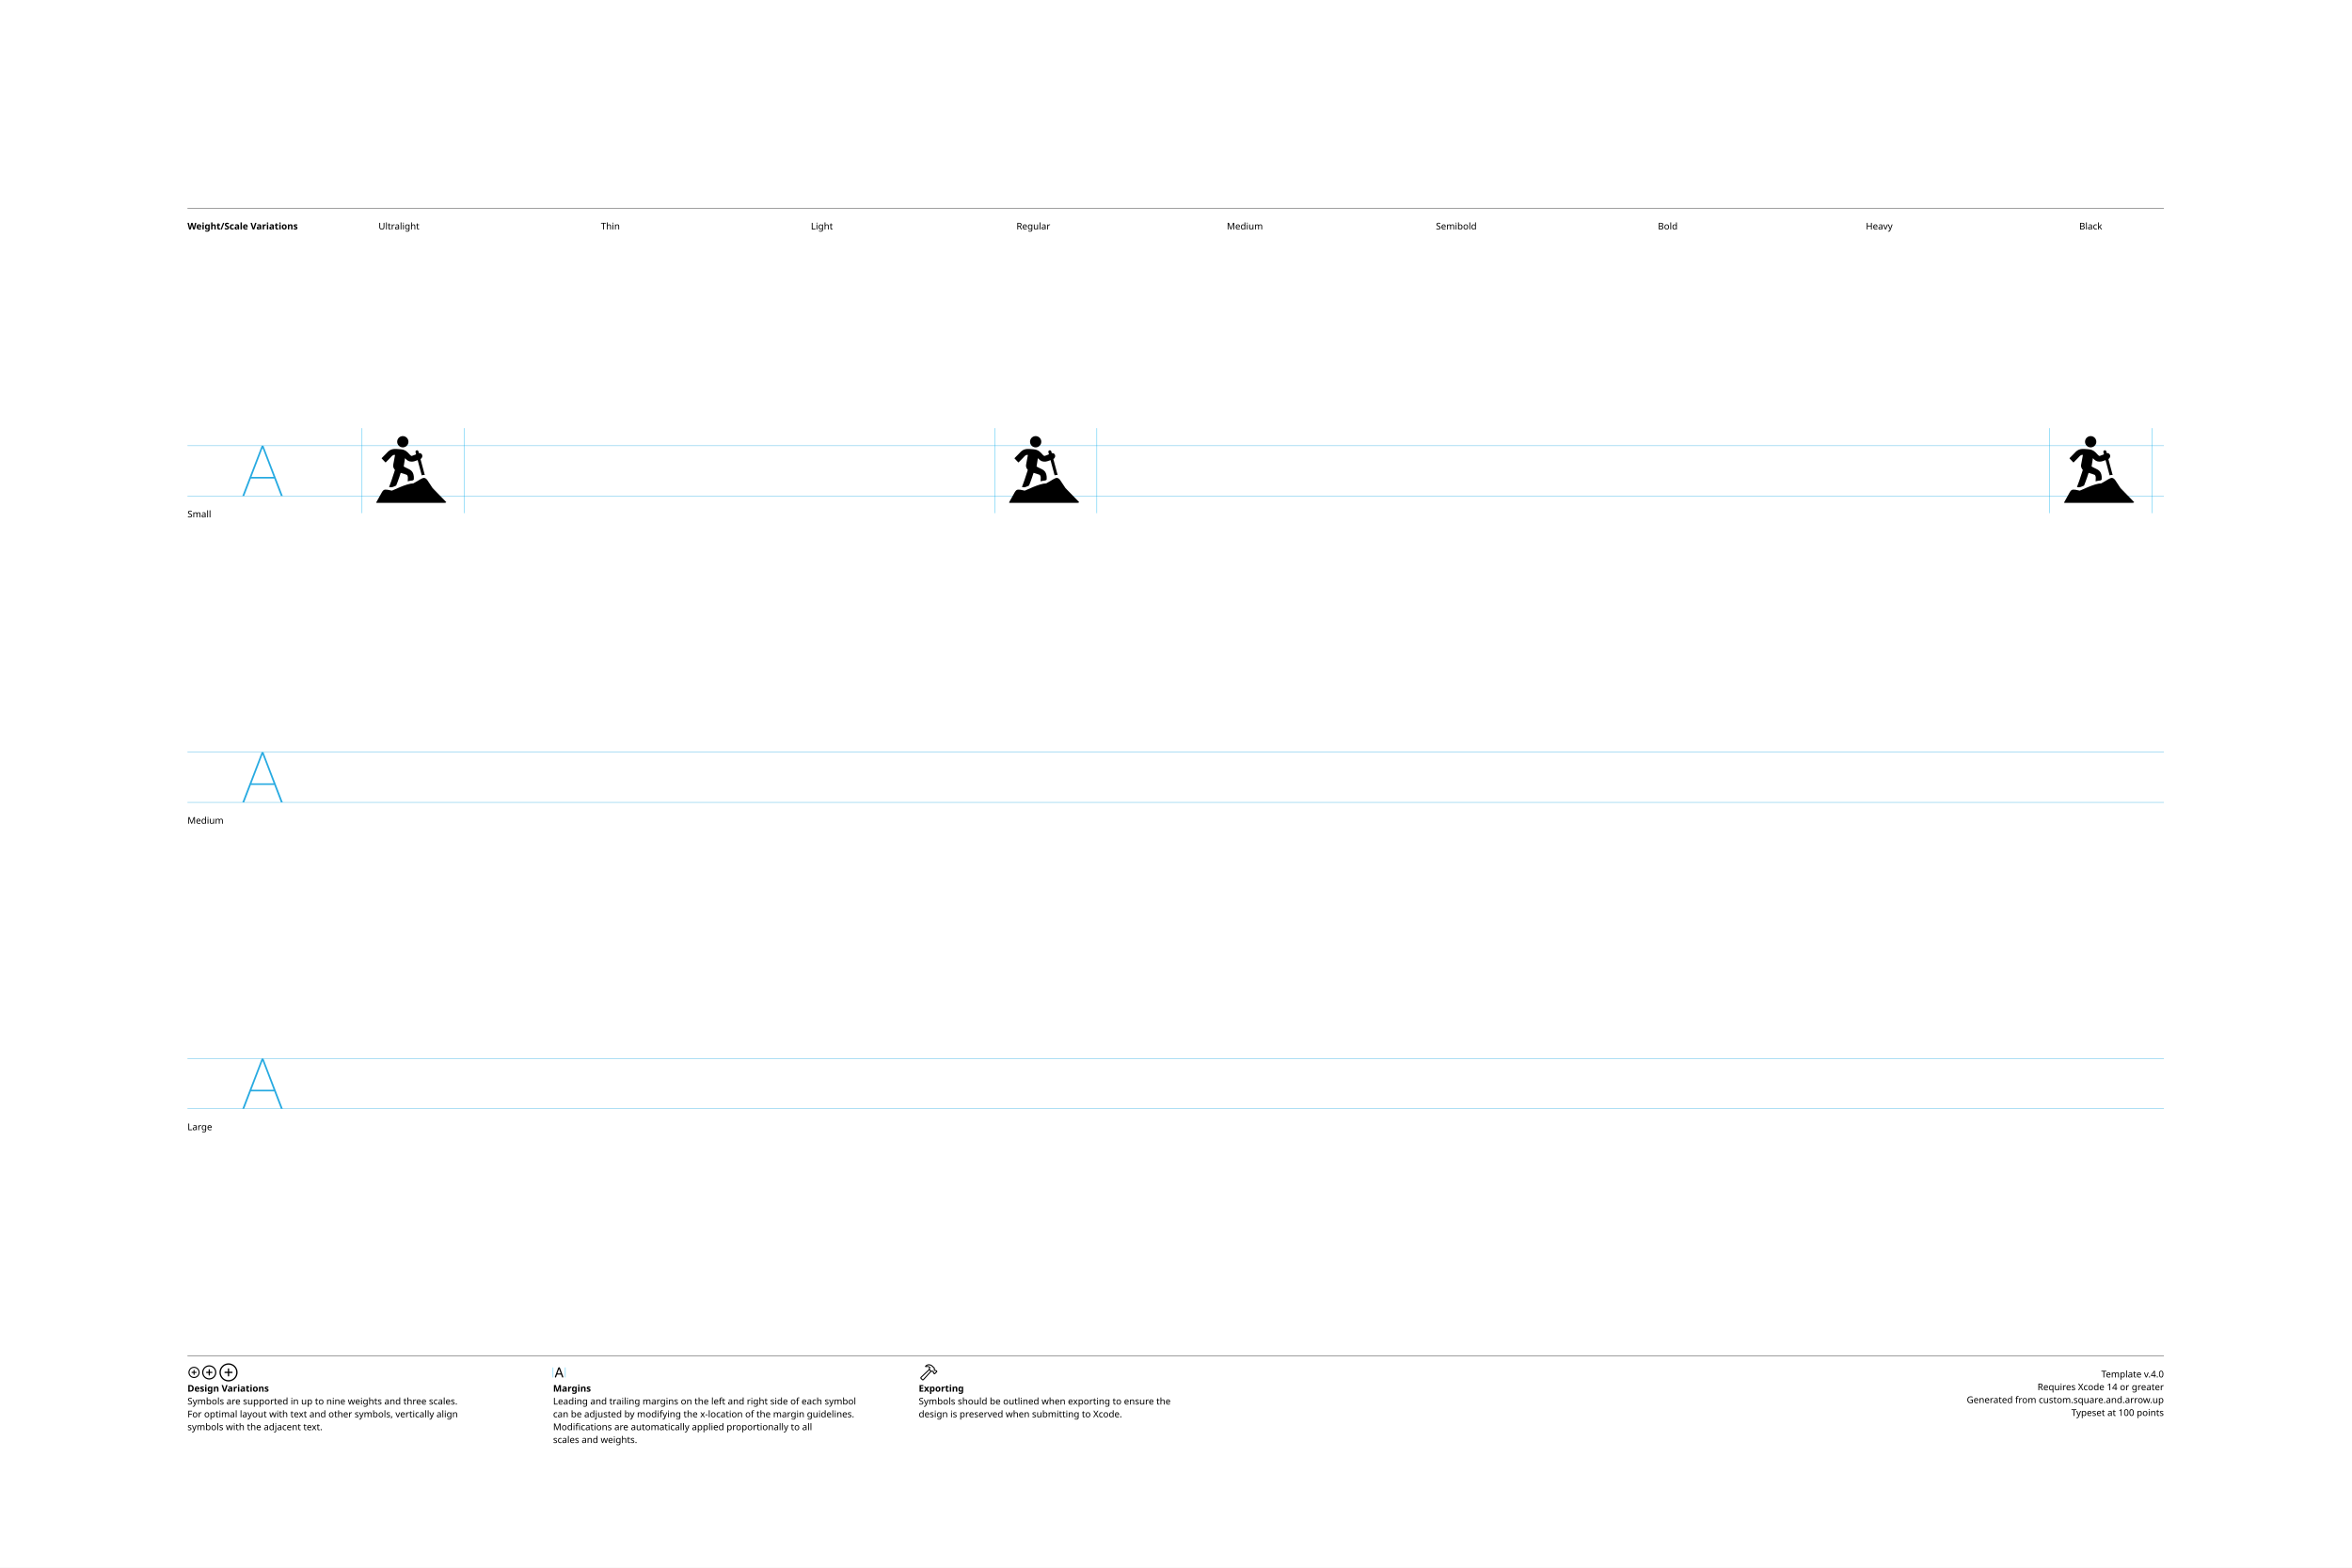
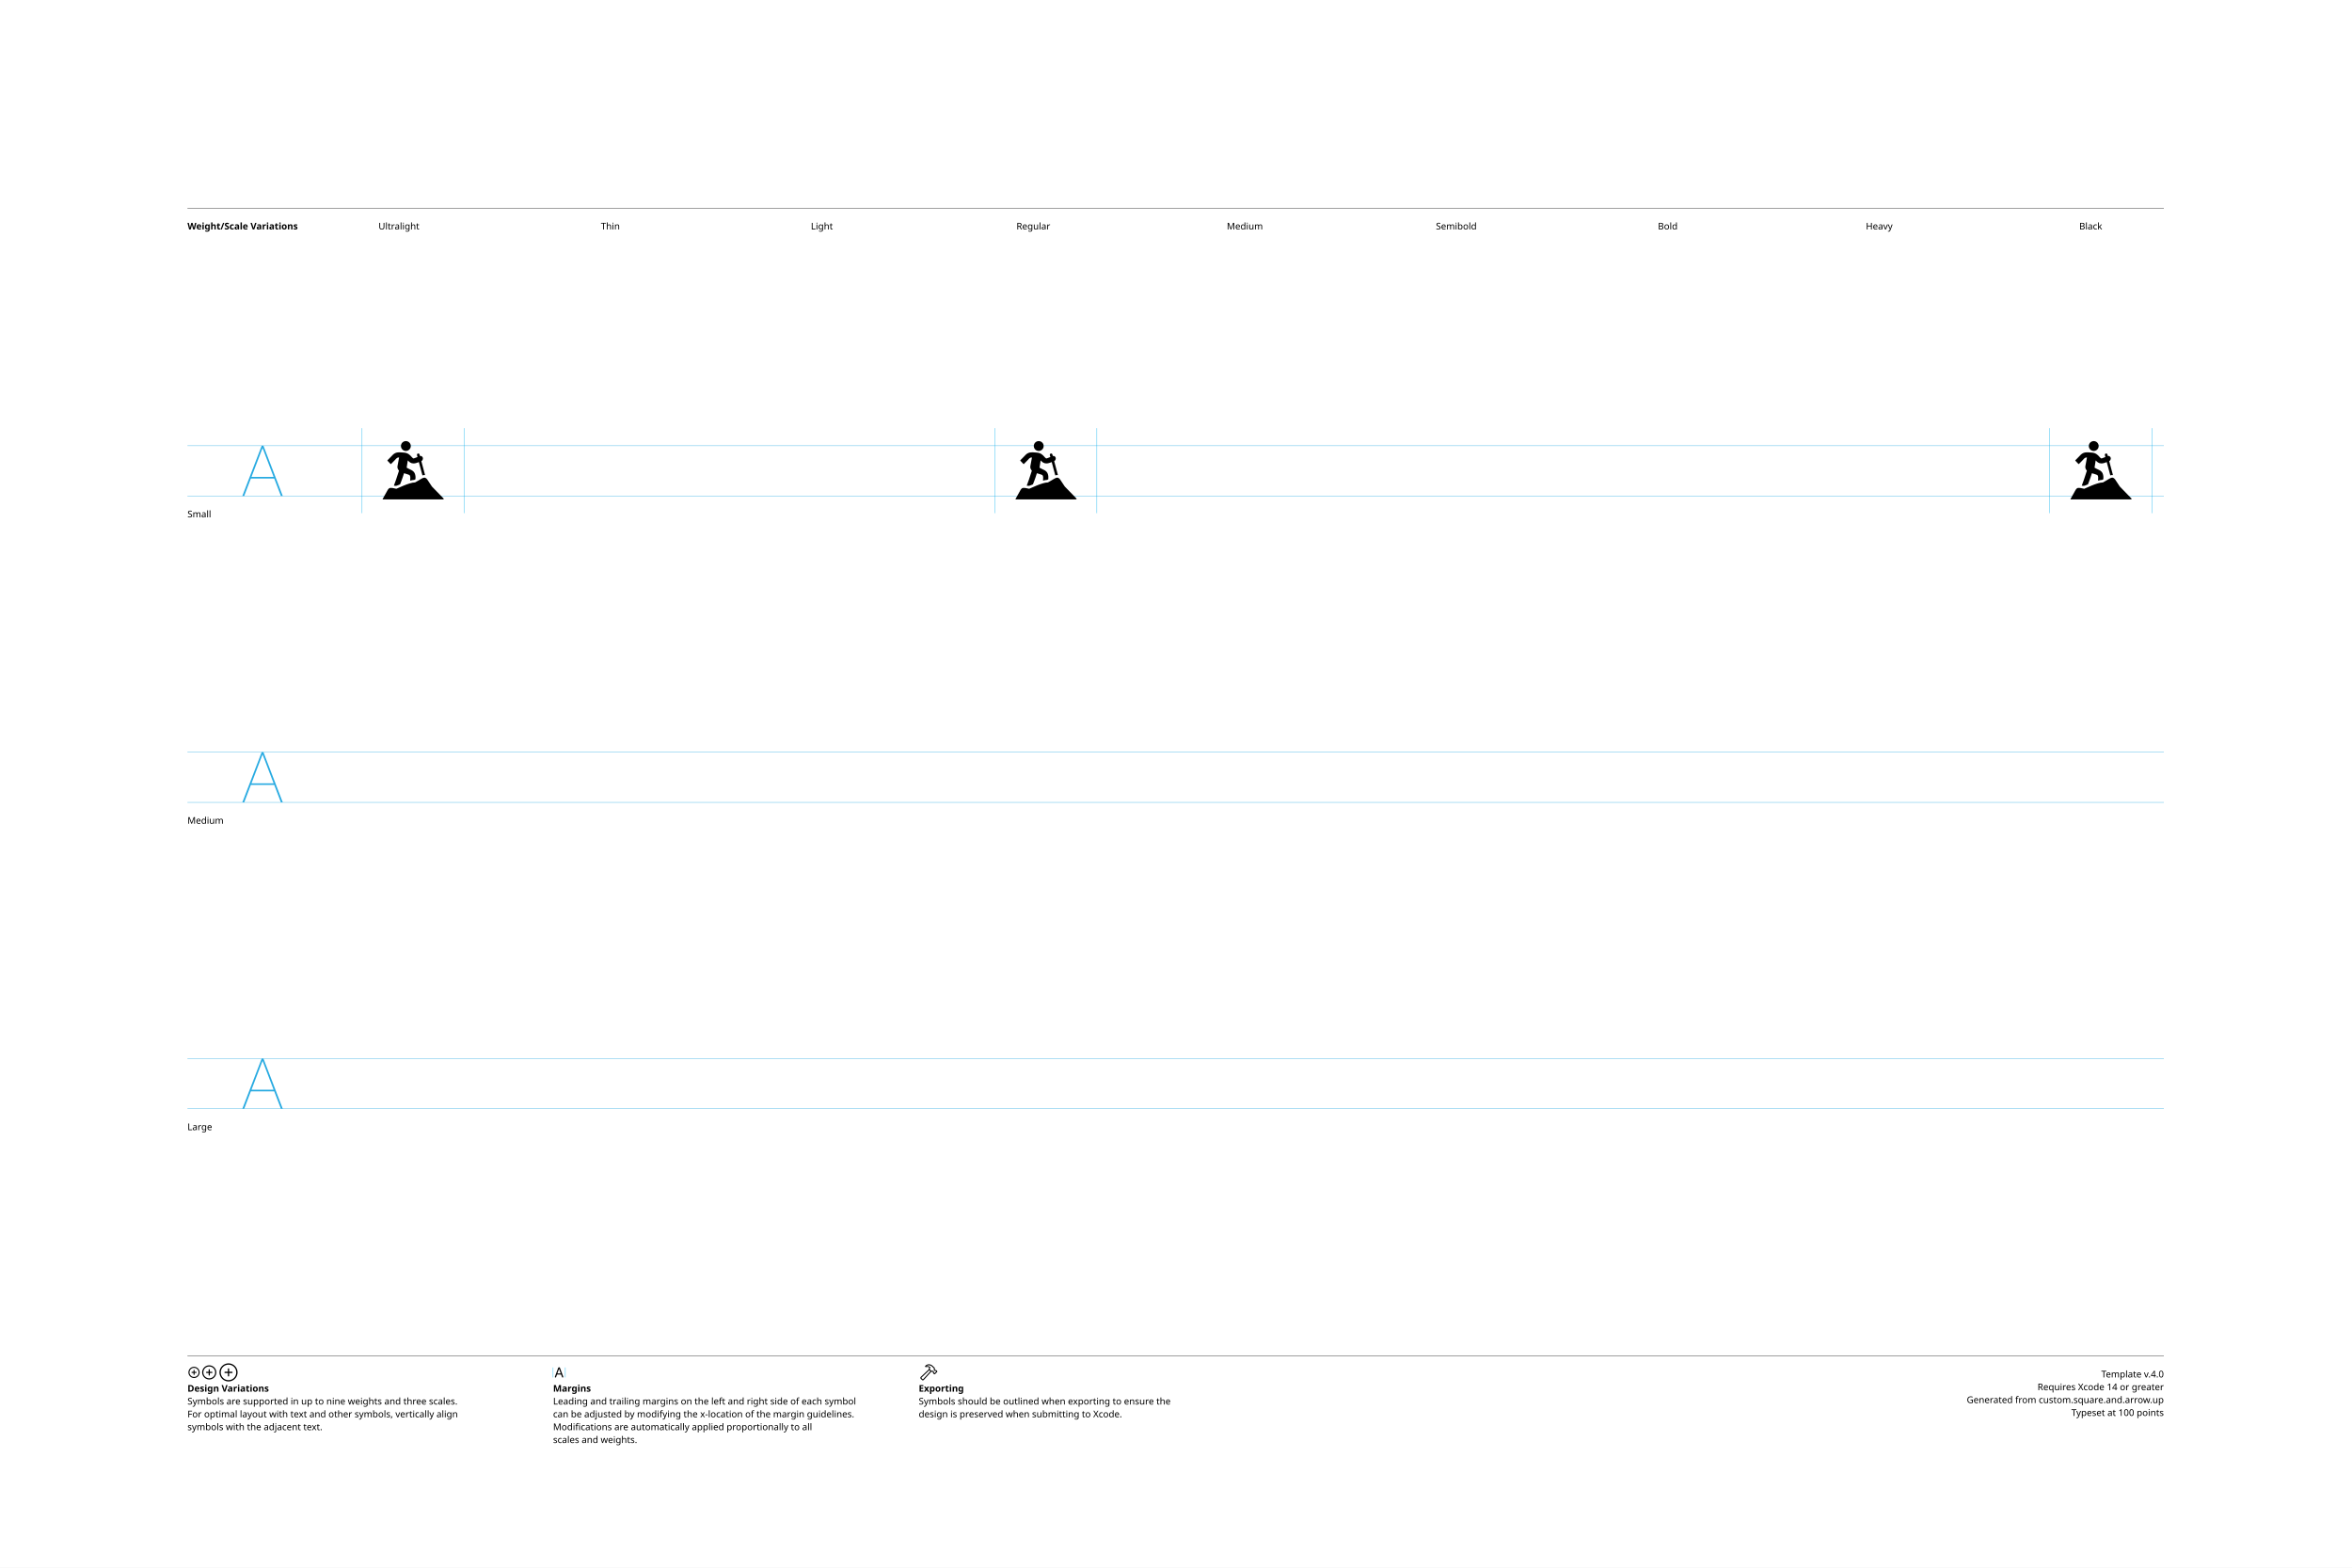
<svg xmlns="http://www.w3.org/2000/svg" version="1.1" width="3300" height="2200">
  <g id="Notes">
    <rect height="2200" id="artboard" style="fill:white;opacity:1" width="3300" x="0" y="0" />
    <line style="fill:none;stroke:black;opacity:1;stroke-width:0.5;" x1="263" x2="3036" y1="292" y2="292" />
    <text style="stroke:none;fill:black;font-family:sans-serif;font-size:13;font-weight:bold;" transform="matrix(1 0 0 1 263 322)">Weight/Scale Variations</text>
    <text style="stroke:none;fill:black;font-family:sans-serif;font-size:13;text-anchor:middle;" transform="matrix(1 0 0 1 559.711 322)">Ultralight</text>
    <text style="stroke:none;fill:black;font-family:sans-serif;font-size:13;text-anchor:middle;" transform="matrix(1 0 0 1 856.422 322)">Thin</text>
    <text style="stroke:none;fill:black;font-family:sans-serif;font-size:13;text-anchor:middle;" transform="matrix(1 0 0 1 1153.13 322)">Light</text>
    <text style="stroke:none;fill:black;font-family:sans-serif;font-size:13;text-anchor:middle;" transform="matrix(1 0 0 1 1449.84 322)">Regular</text>
    <text style="stroke:none;fill:black;font-family:sans-serif;font-size:13;text-anchor:middle;" transform="matrix(1 0 0 1 1746.56 322)">Medium</text>
    <text style="stroke:none;fill:black;font-family:sans-serif;font-size:13;text-anchor:middle;" transform="matrix(1 0 0 1 2043.27 322)">Semibold</text>
    <text style="stroke:none;fill:black;font-family:sans-serif;font-size:13;text-anchor:middle;" transform="matrix(1 0 0 1 2339.98 322)">Bold</text>
    <text style="stroke:none;fill:black;font-family:sans-serif;font-size:13;text-anchor:middle;" transform="matrix(1 0 0 1 2636.69 322)">Heavy</text>
    <text style="stroke:none;fill:black;font-family:sans-serif;font-size:13;text-anchor:middle;" transform="matrix(1 0 0 1 2933.4 322)">Black</text>
    <line style="fill:none;stroke:black;opacity:1;stroke-width:0.5;" x1="263" x2="3036" y1="1903" y2="1903" />
    <g transform="matrix(1 0 0 1 263 1933)">
      <path d="M9.248 0.83C13.555 0.83 17.139-2.744 17.139-7.051C17.139-11.357 13.545-14.932 9.238-14.932C4.941-14.932 1.367-11.357 1.367-7.051C1.367-2.744 4.951 0.83 9.248 0.83ZM9.248-0.654C5.703-0.654 2.871-3.496 2.871-7.051C2.871-10.605 5.693-13.447 9.238-13.447C12.793-13.447 15.645-10.605 15.645-7.051C15.645-3.496 12.803-0.654 9.248-0.654ZM5.654-7.051C5.654-6.621 5.957-6.328 6.406-6.328L8.506-6.328L8.506-4.209C8.506-3.77 8.799-3.467 9.229-3.467C9.678-3.467 9.971-3.77 9.971-4.209L9.971-6.328L12.09-6.328C12.529-6.328 12.832-6.621 12.832-7.051C12.832-7.49 12.529-7.793 12.09-7.793L9.971-7.793L9.971-9.902C9.971-10.352 9.678-10.654 9.229-10.654C8.799-10.654 8.506-10.352 8.506-9.902L8.506-7.793L6.406-7.793C5.957-7.793 5.654-7.49 5.654-7.051Z" />
    </g>
    <g transform="matrix(1 0 0 1 281.867 1933)">
      <path d="M11.709 2.91C17.158 2.91 21.67-1.611 21.67-7.051C21.67-12.5 17.148-17.012 11.699-17.012C6.26-17.012 1.748-12.5 1.748-7.051C1.748-1.611 6.27 2.91 11.709 2.91ZM11.709 1.25C7.1 1.25 3.418-2.441 3.418-7.051C3.418-11.66 7.09-15.352 11.699-15.352C16.309-15.352 20.01-11.66 20.01-7.051C20.01-2.441 16.318 1.25 11.709 1.25ZM7.178-7.051C7.178-6.572 7.51-6.25 8.008-6.25L10.879-6.25L10.879-3.369C10.879-2.881 11.211-2.539 11.69-2.539C12.178-2.539 12.52-2.871 12.52-3.369L12.52-6.25L15.4-6.25C15.889-6.25 16.23-6.572 16.23-7.051C16.23-7.539 15.889-7.881 15.4-7.881L12.52-7.881L12.52-10.752C12.52-11.25 12.178-11.592 11.69-11.592C11.211-11.592 10.879-11.25 10.879-10.752L10.879-7.881L8.008-7.881C7.51-7.881 7.178-7.539 7.178-7.051Z" />
    </g>
    <g transform="matrix(1 0 0 1 305.646 1933)">
      <path d="M14.971 5.664C21.934 5.664 27.695-0.098 27.695-7.051C27.695-14.014 21.924-19.775 14.961-19.775C8.008-19.775 2.256-14.014 2.256-7.051C2.256-0.098 8.018 5.664 14.971 5.664ZM14.971 3.848C8.936 3.848 4.082-1.016 4.082-7.051C4.082-13.096 8.926-17.949 14.961-17.949C21.006-17.949 25.869-13.096 25.869-7.051C25.869-1.016 21.016 3.848 14.971 3.848ZM9.199-7.051C9.199-6.533 9.57-6.172 10.117-6.172L14.062-6.172L14.062-2.217C14.062-1.68 14.434-1.299 14.951-1.299C15.488-1.299 15.859-1.67 15.859-2.217L15.859-6.172L19.814-6.172C20.352-6.172 20.732-6.533 20.732-7.051C20.732-7.598 20.361-7.969 19.814-7.969L15.859-7.969L15.859-11.914C15.859-12.461 15.488-12.842 14.951-12.842C14.434-12.842 14.062-12.461 14.062-11.914L14.062-7.969L10.117-7.969C9.57-7.969 9.199-7.598 9.199-7.051Z" />
    </g>
    <text style="stroke:none;fill:black;font-family:sans-serif;font-size:13;font-weight:bold;" transform="matrix(1 0 0 1 263 1953)">Design Variations</text>
    <text style="stroke:none;fill:black;font-family:sans-serif;font-size:13;" transform="matrix(1 0 0 1 263 1971)">Symbols are supported in up to nine weights and three scales.</text>
    <text style="stroke:none;fill:black;font-family:sans-serif;font-size:13;" transform="matrix(1 0 0 1 263 1989)">For optimal layout with text and other symbols, vertically align</text>
    <text style="stroke:none;fill:black;font-family:sans-serif;font-size:13;" transform="matrix(1 0 0 1 263 2007)">symbols with the adjacent text.</text>
    <line style="fill:none;stroke:#00AEEF;stroke-width:0.5;opacity:1.0;" x1="776" x2="776" y1="1919" y2="1933" />
    <g transform="matrix(1 0 0 1 776 1933)">
      <path d="M3.311 0.156C3.828 0.156 4.082-0.039 4.268-0.586L5.527-4.033L11.289-4.033L12.549-0.586C12.734-0.039 12.988 0.156 13.496 0.156C14.014 0.156 14.346-0.156 14.346-0.645C14.346-0.811 14.316-0.967 14.238-1.172L9.658-13.369C9.434-13.965 9.033-14.268 8.408-14.268C7.803-14.268 7.393-13.975 7.178-13.379L2.598-1.162C2.52-0.957 2.49-0.801 2.49-0.635C2.49-0.146 2.803 0.156 3.311 0.156ZM6.006-5.518L8.379-12.09L8.428-12.09L10.801-5.518Z" />
    </g>
    <line style="fill:none;stroke:#00AEEF;stroke-width:0.5;opacity:1.0;" x1="793.197" x2="793.197" y1="1919" y2="1933" />
    <text style="stroke:none;fill:black;font-family:sans-serif;font-size:13;font-weight:bold;" transform="matrix(1 0 0 1 776 1953)">Margins</text>
    <text style="stroke:none;fill:black;font-family:sans-serif;font-size:13;" transform="matrix(1 0 0 1 776 1971)">Leading and trailing margins on the left and right side of each symbol</text>
    <text style="stroke:none;fill:black;font-family:sans-serif;font-size:13;" transform="matrix(1 0 0 1 776 1989)">can be adjusted by modifying the x-location of the margin guidelines.</text>
    <text style="stroke:none;fill:black;font-family:sans-serif;font-size:13;" transform="matrix(1 0 0 1 776 2007)">Modifications are automatically applied proportionally to all</text>
    <text style="stroke:none;fill:black;font-family:sans-serif;font-size:13;" transform="matrix(1 0 0 1 776 2025)">scales and weights.</text>
    <g transform="matrix(1 0 0 1 1289 1933)">
      <path d="M2.842 1.865L4.541 3.574C5.4 4.443 6.387 4.385 7.314 3.359L18.008-8.428L17.041-9.404L6.426 2.275C6.074 2.676 5.742 2.773 5.273 2.305L4.102 1.143C3.633 0.684 3.74 0.342 4.141-0.02L15.615-10.82L14.639-11.787L3.047-0.898C2.061 0.02 1.982 0.996 2.842 1.865ZM9.258-16.328C8.838-15.918 8.809-15.342 9.043-14.951C9.277-14.59 9.736-14.355 10.381-14.521C11.846-14.863 13.369-14.922 14.795-13.984L14.209-12.529C13.867-11.699 14.043-11.113 14.58-10.566L16.875-8.252C17.363-7.764 17.773-7.744 18.34-7.842L19.404-8.037L20.068-7.363L20.029-6.807C19.99-6.309 20.117-5.928 20.605-5.449L21.367-4.707C21.846-4.229 22.461-4.199 22.93-4.668L25.84-7.588C26.309-8.057 26.289-8.652 25.811-9.131L25.039-9.893C24.561-10.371 24.189-10.527 23.711-10.488L23.135-10.44L22.49-11.074L22.734-12.197C22.861-12.764 22.705-13.203 22.119-13.789L19.922-15.977C16.582-19.297 12.148-19.219 9.258-16.328ZM10.752-15.957C13.184-17.734 16.475-17.432 18.701-15.205L21.133-12.793C21.367-12.559 21.406-12.373 21.338-12.031L21.016-10.547L22.52-9.062L23.506-9.121C23.76-9.131 23.838-9.111 24.033-8.916L24.609-8.34L22.168-5.898L21.592-6.475C21.396-6.67 21.367-6.748 21.377-7.012L21.445-7.988L19.951-9.473L18.428-9.219C18.105-9.15 17.959-9.18 17.715-9.414L15.713-11.416C15.459-11.65 15.43-11.816 15.586-12.188L16.465-14.277C14.902-15.732 12.871-16.357 10.84-15.762C10.684-15.723 10.625-15.85 10.752-15.957Z" />
    </g>
    <text style="stroke:none;fill:black;font-family:sans-serif;font-size:13;font-weight:bold;" transform="matrix(1 0 0 1 1289 1953)">Exporting</text>
    <text style="stroke:none;fill:black;font-family:sans-serif;font-size:13;" transform="matrix(1 0 0 1 1289 1971)">Symbols should be outlined when exporting to ensure the</text>
    <text style="stroke:none;fill:black;font-family:sans-serif;font-size:13;" transform="matrix(1 0 0 1 1289 1989)">design is preserved when submitting to Xcode.</text>
    <text id="template-version" style="stroke:none;fill:black;font-family:sans-serif;font-size:13;text-anchor:end;" transform="matrix(1 0 0 1 3036 1933)">Template v.4.0</text>
    <text style="stroke:none;fill:black;font-family:sans-serif;font-size:13;text-anchor:end;" transform="matrix(1 0 0 1 3036 1951)">Requires Xcode 14 or greater</text>
    <text id="descriptive-name" style="stroke:none;fill:black;font-family:sans-serif;font-size:13;text-anchor:end;" transform="matrix(1 0 0 1 3036 1969)">Generated from custom.square.and.arrow.up</text>
    <text style="stroke:none;fill:black;font-family:sans-serif;font-size:13;text-anchor:end;" transform="matrix(1 0 0 1 3036 1987)">Typeset at 100 points</text>
    <text style="stroke:none;fill:black;font-family:sans-serif;font-size:13;" transform="matrix(1 0 0 1 263 726)">Small</text>
    <text style="stroke:none;fill:black;font-family:sans-serif;font-size:13;" transform="matrix(1 0 0 1 263 1156)">Medium</text>
    <text style="stroke:none;fill:black;font-family:sans-serif;font-size:13;" transform="matrix(1 0 0 1 263 1586)">Large</text>
  </g>
  <g id="Guides">
    <g id="H-reference" style="fill:#27AAE1;stroke:none;" transform="matrix(1 0 0 1 339 696)">
      <path d="M0.994 0L3.638 0L29.328-67.132L30.03-67.132L30.03-70.459L28.123-70.459ZM11.688-24.48L46.981-24.48L46.231-26.729L12.438-26.729ZM55.12 0L57.764 0L30.638-70.459L29.433-70.459L29.433-67.132Z" />
    </g>
    <line id="Baseline-S" style="fill:none;stroke:#27AAE1;opacity:1;stroke-width:0.5;" x1="263" x2="3036" y1="696" y2="696" />
    <line id="Capline-S" style="fill:none;stroke:#27AAE1;opacity:1;stroke-width:0.5;" x1="263" x2="3036" y1="625.541" y2="625.541" />
    <g id="H-reference" style="fill:#27AAE1;stroke:none;" transform="matrix(1 0 0 1 339 1126)">
      <path d="M0.994 0L3.638 0L29.328-67.132L30.03-67.132L30.03-70.459L28.123-70.459ZM11.688-24.48L46.981-24.48L46.231-26.729L12.438-26.729ZM55.12 0L57.764 0L30.638-70.459L29.433-70.459L29.433-67.132Z" />
    </g>
    <line id="Baseline-M" style="fill:none;stroke:#27AAE1;opacity:1;stroke-width:0.5;" x1="263" x2="3036" y1="1126" y2="1126" />
    <line id="Capline-M" style="fill:none;stroke:#27AAE1;opacity:1;stroke-width:0.5;" x1="263" x2="3036" y1="1055.54" y2="1055.54" />
    <g id="H-reference" style="fill:#27AAE1;stroke:none;" transform="matrix(1 0 0 1 339 1556)">
      <path d="M0.994 0L3.638 0L29.328-67.132L30.03-67.132L30.03-70.459L28.123-70.459ZM11.688-24.48L46.981-24.48L46.231-26.729L12.438-26.729ZM55.12 0L57.764 0L30.638-70.459L29.433-70.459L29.433-67.132Z" />
    </g>
    <line id="Baseline-L" style="fill:none;stroke:#27AAE1;opacity:1;stroke-width:0.5;" x1="263" x2="3036" y1="1556" y2="1556" />
    <line id="Capline-L" style="fill:none;stroke:#27AAE1;opacity:1;stroke-width:0.5;" x1="263" x2="3036" y1="1485.54" y2="1485.54" />
    <line id="left-margin-Ultralight-S" style="fill:none;stroke:#00AEEF;stroke-width:0.5;opacity:1.0;" x1="508" x2="508" y1="600.785" y2="720.121" />
    <line id="right-margin-Ultralight-S" style="fill:none;stroke:#00AEEF;stroke-width:0.5;opacity:1.0;" x1="651" x2="651" y1="600.785" y2="720.121" />
    <line id="left-margin-Regular-S" style="fill:none;stroke:#00AEEF;stroke-width:0.5;opacity:1.0;" x1="1395.73" x2="1395.73" y1="600.785" y2="720.121" />
    <line id="right-margin-Regular-S" style="fill:none;stroke:#00AEEF;stroke-width:0.5;opacity:1.0;" x1="1538.96" x2="1538.96" y1="600.785" y2="720.121" />
    <line id="left-margin-Black-S" style="fill:none;stroke:#00AEEF;stroke-width:0.5;opacity:1.0;" x1="2875.99" x2="2875.99" y1="600.785" y2="720.121" />
    <line id="right-margin-Black-S" style="fill:none;stroke:#00AEEF;stroke-width:0.5;opacity:1.0;" x1="3019.81" x2="3019.81" y1="600.785" y2="720.121" />
  </g>
  <g id="Symbols">
-     <g style="fill-rule:evenodd;" id="Black-S" transform="matrix(0.8 0 0 0.8 2895.99 612)">
+     <g style="fill-rule:evenodd;" id="Black-S" transform="matrix(0.6993848 0 0 0.6993848 2904.99 619)">
      <path d="M0.32,115.88l9.87-17.71c0.81-1.34,1.7-2.45,2.69-3.24c3.11-2.48,10.95,0.09,14.71,0.75 c0.75,0.17,25.55-12.73,37.56-12.73l6.59-3.75c2.77-1.58,9.16-5.96,11.97-5.9c2.06,0.05,4,1.22,5.81,3.6l9.47,14.28l23.23,23.88 c1.97,1.29-0.88,1.98-2.11,1.98H0.8C-0.18,116.84-0.16,116.41,0.32,115.88L0.32,115.88z M69.04,28.18 c-0.38-1.41,0.46-2.86,1.87-3.23c1.41-0.38,2.86,0.46,3.23,1.87l0.84,3.14l0.11-0.05l0.03-0.01c1-0.34,2.18-0.13,3.2,0.48 c0.73,0.43,1.39,1.06,1.86,1.84c0.48,0.78,0.77,1.71,0.76,2.73c-0.01,1.47-0.65,3.11-2.29,4.73c-0.07,0.07-0.15,0.12-0.24,0.15 l-0.72,0.29l7.55,28.15c-0.48-0.07-0.97-0.12-1.46-0.13c-1.17-0.03-2.48,0.27-3.84,0.75l-7.19-26.81l-1.85,0.73l0,0l-0.69,0.25 c-4.02,1.43-6.94,2.46-12.04,1.2c-0.04-0.01-0.07-0.02-0.11-0.04c-3.57-1.38-5.42-3.31-7.22-5.19l-0.26-0.27l-2.28,14.52 c2.04,1.28,4.08,2.23,6,3.13c5.84,2.72,10.64,4.97,11.67,14.14c0.19,1.65,0.1,3.2,0.01,4.88l0,0.03c-0.01,0.24-0.03,0.5-0.05,1.1 l-2.22,1.27c-2.52,0.16-5.38,0.71-8.38,1.5c0.05-1.21,0.11-2.41,0.17-3.61l0.04-0.83c0.05-0.96,0.1-1.84,0.05-2.67 c-0.05-0.79-0.19-1.52-0.52-2.23l-0.09-0.19c-0.36-0.79-0.7-1.53-1.2-1.76c-1-0.47-2.58-1.04-4.38-1.63 c-2.06-0.68-4.36-1.37-6.39-1.94c-1.49,4.94-3.51,10.9-5.68,16.58c-0.75,1.96-1.51,3.88-2.28,5.72c-0.73,0.32-1.42,0.63-2.09,0.92 c-3.33,1.48-5.63,2.64-9.17,1.89c-0.37-0.08-0.75-0.15-1.13-0.23c1.42-3.7,2.93-7.87,4.4-12.08c2.2-6.3,4.31-12.73,5.86-17.89 c-0.92-1.13-1.81-2.4-2.41-3.8c-0.67-1.54-0.99-3.21-0.66-5l3.25-17.57L32.93,33c-1.13-0.05-2.07-0.09-3.14,0.38 c-1.48,0.65-2.64,1.96-3.95,3.43c-0.52,0.59-1.07,1.21-1.7,1.84l-0.04,0.04c-0.47,0.48-0.95,0.98-1.41,1.44l-5.74,5.8 c-0.25,0.25-0.64,0.25-0.89,0l-6.26-6.57c-0.24-0.25-0.23-0.65,0.02-0.89l5.73-5.79c0.49-0.5,0.92-0.94,1.33-1.36l0.06-0.06 c2.58-2.82,4.69-5.08,7.38-6.6c2.73-1.54,6-2.31,10.89-2.09l0.01,0c1.75,0.02,3.8,0.21,5.5,0.37c0.79,0.07,1.5,0.14,2.1,0.18 c8.24,0.54,12.1,4.88,15.1,8.25c1.33,1.49,2.47,2.78,3.71,3.37c0.58,0.28,1.5-0.11,2.54-0.55c0.63-0.27,1.3-0.55,2-0.74 c0.46-0.17,0.71-0.27,0.9-0.34c0.25-0.1,0.42-0.16,0.52-0.2l2.44-0.97L69.04,28.18L69.04,28.18z M43.5,0.53 c2.58-0.88,5.28-0.63,7.55,0.48c2.27,1.11,4.12,3.1,5.01,5.68c0.88,2.58,0.64,5.28-0.48,7.55c-1.11,2.27-3.1,4.12-5.68,5 c-2.58,0.88-5.28,0.64-7.55-0.48c-2.27-1.11-4.12-3.1-5-5.68c-0.88-2.58-0.64-5.28,0.48-7.55C38.93,3.27,40.91,1.42,43.5,0.53 L43.5,0.53z" />
    </g>
-     <g style="fill-rule:evenodd;" id="Regular-S" transform="matrix(0.8 0 0 0.8 1415.73 612)">
+     <g style="fill-rule:evenodd;" id="Regular-S" transform="matrix(0.6993848 0 0 0.6993848 1424.73 619)">
      <path d="M0.32,115.88l9.87-17.71c0.81-1.34,1.7-2.45,2.69-3.24c3.11-2.48,10.95,0.09,14.71,0.75 c0.75,0.17,25.55-12.73,37.56-12.73l6.59-3.75c2.77-1.58,9.16-5.96,11.97-5.9c2.06,0.05,4,1.22,5.81,3.6l9.47,14.28l23.23,23.88 c1.97,1.29-0.88,1.98-2.11,1.98H0.8C-0.18,116.84-0.16,116.41,0.32,115.88L0.32,115.88z M69.04,28.18 c-0.38-1.41,0.46-2.86,1.87-3.23c1.41-0.38,2.86,0.46,3.23,1.87l0.84,3.14l0.11-0.05l0.03-0.01c1-0.34,2.18-0.13,3.2,0.48 c0.73,0.43,1.39,1.06,1.86,1.84c0.48,0.78,0.77,1.71,0.76,2.73c-0.01,1.47-0.65,3.11-2.29,4.73c-0.07,0.07-0.15,0.12-0.24,0.15 l-0.72,0.29l7.55,28.15c-0.48-0.07-0.97-0.12-1.46-0.13c-1.17-0.03-2.48,0.27-3.84,0.75l-7.19-26.81l-1.85,0.73l0,0l-0.69,0.25 c-4.02,1.43-6.94,2.46-12.04,1.2c-0.04-0.01-0.07-0.02-0.11-0.04c-3.57-1.38-5.42-3.31-7.22-5.19l-0.26-0.27l-2.28,14.52 c2.04,1.28,4.08,2.23,6,3.13c5.84,2.72,10.64,4.97,11.67,14.14c0.19,1.65,0.1,3.2,0.01,4.88l0,0.03c-0.01,0.24-0.03,0.5-0.05,1.1 l-2.22,1.27c-2.52,0.16-5.38,0.71-8.38,1.5c0.05-1.21,0.11-2.41,0.17-3.61l0.04-0.83c0.05-0.96,0.1-1.84,0.05-2.67 c-0.05-0.79-0.19-1.52-0.52-2.23l-0.09-0.19c-0.36-0.79-0.7-1.53-1.2-1.76c-1-0.47-2.58-1.04-4.38-1.63 c-2.06-0.68-4.36-1.37-6.39-1.94c-1.49,4.94-3.51,10.9-5.68,16.58c-0.75,1.96-1.51,3.88-2.28,5.72c-0.73,0.32-1.42,0.63-2.09,0.92 c-3.33,1.48-5.63,2.64-9.17,1.89c-0.37-0.08-0.75-0.15-1.13-0.23c1.42-3.7,2.93-7.87,4.4-12.08c2.2-6.3,4.31-12.73,5.86-17.89 c-0.92-1.13-1.81-2.4-2.41-3.8c-0.67-1.54-0.99-3.21-0.66-5l3.25-17.57L32.93,33c-1.13-0.05-2.07-0.09-3.14,0.38 c-1.48,0.65-2.64,1.96-3.95,3.43c-0.52,0.59-1.07,1.21-1.7,1.84l-0.04,0.04c-0.47,0.48-0.95,0.98-1.41,1.44l-5.74,5.8 c-0.25,0.25-0.64,0.25-0.89,0l-6.26-6.57c-0.24-0.25-0.23-0.65,0.02-0.89l5.73-5.79c0.49-0.5,0.92-0.94,1.33-1.36l0.06-0.06 c2.58-2.82,4.69-5.08,7.38-6.6c2.73-1.54,6-2.31,10.89-2.09l0.01,0c1.75,0.02,3.8,0.21,5.5,0.37c0.79,0.07,1.5,0.14,2.1,0.18 c8.24,0.54,12.1,4.88,15.1,8.25c1.33,1.49,2.47,2.78,3.71,3.37c0.58,0.28,1.5-0.11,2.54-0.55c0.63-0.27,1.3-0.55,2-0.74 c0.46-0.17,0.71-0.27,0.9-0.34c0.25-0.1,0.42-0.16,0.52-0.2l2.44-0.97L69.04,28.18L69.04,28.18z M43.5,0.53 c2.58-0.88,5.28-0.63,7.55,0.48c2.27,1.11,4.12,3.1,5.01,5.68c0.88,2.58,0.64,5.28-0.48,7.55c-1.11,2.27-3.1,4.12-5.68,5 c-2.58,0.88-5.28,0.64-7.55-0.48c-2.27-1.11-4.12-3.1-5-5.68c-0.88-2.58-0.64-5.28,0.48-7.55C38.93,3.27,40.91,1.42,43.5,0.53 L43.5,0.53z" />
    </g>
-     <g style="fill-rule:evenodd;" id="Ultralight-S" transform="matrix(0.8 0 0 0.8 527.797 612)">
+     <g style="fill-rule:evenodd;" id="Ultralight-S" transform="matrix(0.6993848 0 0 0.6993848 536.797 619)">
      <path d="M0.32,115.88l9.87-17.71c0.81-1.34,1.7-2.45,2.69-3.24c3.11-2.48,10.95,0.09,14.71,0.75 c0.75,0.17,25.55-12.73,37.56-12.73l6.59-3.75c2.77-1.58,9.16-5.96,11.97-5.9c2.06,0.05,4,1.22,5.81,3.6l9.47,14.28l23.23,23.88 c1.97,1.29-0.88,1.98-2.11,1.98H0.8C-0.18,116.84-0.16,116.41,0.32,115.88L0.32,115.88z M69.04,28.18 c-0.38-1.41,0.46-2.86,1.87-3.23c1.41-0.38,2.86,0.46,3.23,1.87l0.84,3.14l0.11-0.05l0.03-0.01c1-0.34,2.18-0.13,3.2,0.48 c0.73,0.43,1.39,1.06,1.86,1.84c0.48,0.78,0.77,1.71,0.76,2.73c-0.01,1.47-0.65,3.11-2.29,4.73c-0.07,0.07-0.15,0.12-0.24,0.15 l-0.72,0.29l7.55,28.15c-0.48-0.07-0.97-0.12-1.46-0.13c-1.17-0.03-2.48,0.27-3.84,0.75l-7.19-26.81l-1.85,0.73l0,0l-0.69,0.25 c-4.02,1.43-6.94,2.46-12.04,1.2c-0.04-0.01-0.07-0.02-0.11-0.04c-3.57-1.38-5.42-3.31-7.22-5.19l-0.26-0.27l-2.28,14.52 c2.04,1.28,4.08,2.23,6,3.13c5.84,2.72,10.64,4.97,11.67,14.14c0.19,1.65,0.1,3.2,0.01,4.88l0,0.03c-0.01,0.24-0.03,0.5-0.05,1.1 l-2.22,1.27c-2.52,0.16-5.38,0.71-8.38,1.5c0.05-1.21,0.11-2.41,0.17-3.61l0.04-0.83c0.05-0.96,0.1-1.84,0.05-2.67 c-0.05-0.79-0.19-1.52-0.52-2.23l-0.09-0.19c-0.36-0.79-0.7-1.53-1.2-1.76c-1-0.47-2.58-1.04-4.38-1.63 c-2.06-0.68-4.36-1.37-6.39-1.94c-1.49,4.94-3.51,10.9-5.68,16.58c-0.75,1.96-1.51,3.88-2.28,5.72c-0.73,0.32-1.42,0.63-2.09,0.92 c-3.33,1.48-5.63,2.64-9.17,1.89c-0.37-0.08-0.75-0.15-1.13-0.23c1.42-3.7,2.93-7.87,4.4-12.08c2.2-6.3,4.31-12.73,5.86-17.89 c-0.92-1.13-1.81-2.4-2.41-3.8c-0.67-1.54-0.99-3.21-0.66-5l3.25-17.57L32.93,33c-1.13-0.05-2.07-0.09-3.14,0.38 c-1.48,0.65-2.64,1.96-3.95,3.43c-0.52,0.59-1.07,1.21-1.7,1.84l-0.04,0.04c-0.47,0.48-0.95,0.98-1.41,1.44l-5.74,5.8 c-0.25,0.25-0.64,0.25-0.89,0l-6.26-6.57c-0.24-0.25-0.23-0.65,0.02-0.89l5.73-5.79c0.49-0.5,0.92-0.94,1.33-1.36l0.06-0.06 c2.58-2.82,4.69-5.08,7.38-6.6c2.73-1.54,6-2.31,10.89-2.09l0.01,0c1.75,0.02,3.8,0.21,5.5,0.37c0.79,0.07,1.5,0.14,2.1,0.18 c8.24,0.54,12.1,4.88,15.1,8.25c1.33,1.49,2.47,2.78,3.71,3.37c0.58,0.28,1.5-0.11,2.54-0.55c0.63-0.27,1.3-0.55,2-0.74 c0.46-0.17,0.71-0.27,0.9-0.34c0.25-0.1,0.42-0.16,0.52-0.2l2.44-0.97L69.04,28.18L69.04,28.18z M43.5,0.53 c2.58-0.88,5.28-0.63,7.55,0.48c2.27,1.11,4.12,3.1,5.01,5.68c0.88,2.58,0.64,5.28-0.48,7.55c-1.11,2.27-3.1,4.12-5.68,5 c-2.58,0.88-5.28,0.64-7.55-0.48c-2.27-1.11-4.12-3.1-5-5.68c-0.88-2.58-0.64-5.28,0.48-7.55C38.93,3.27,40.91,1.42,43.5,0.53 L43.5,0.53z" />
    </g>
  </g>
</svg>
